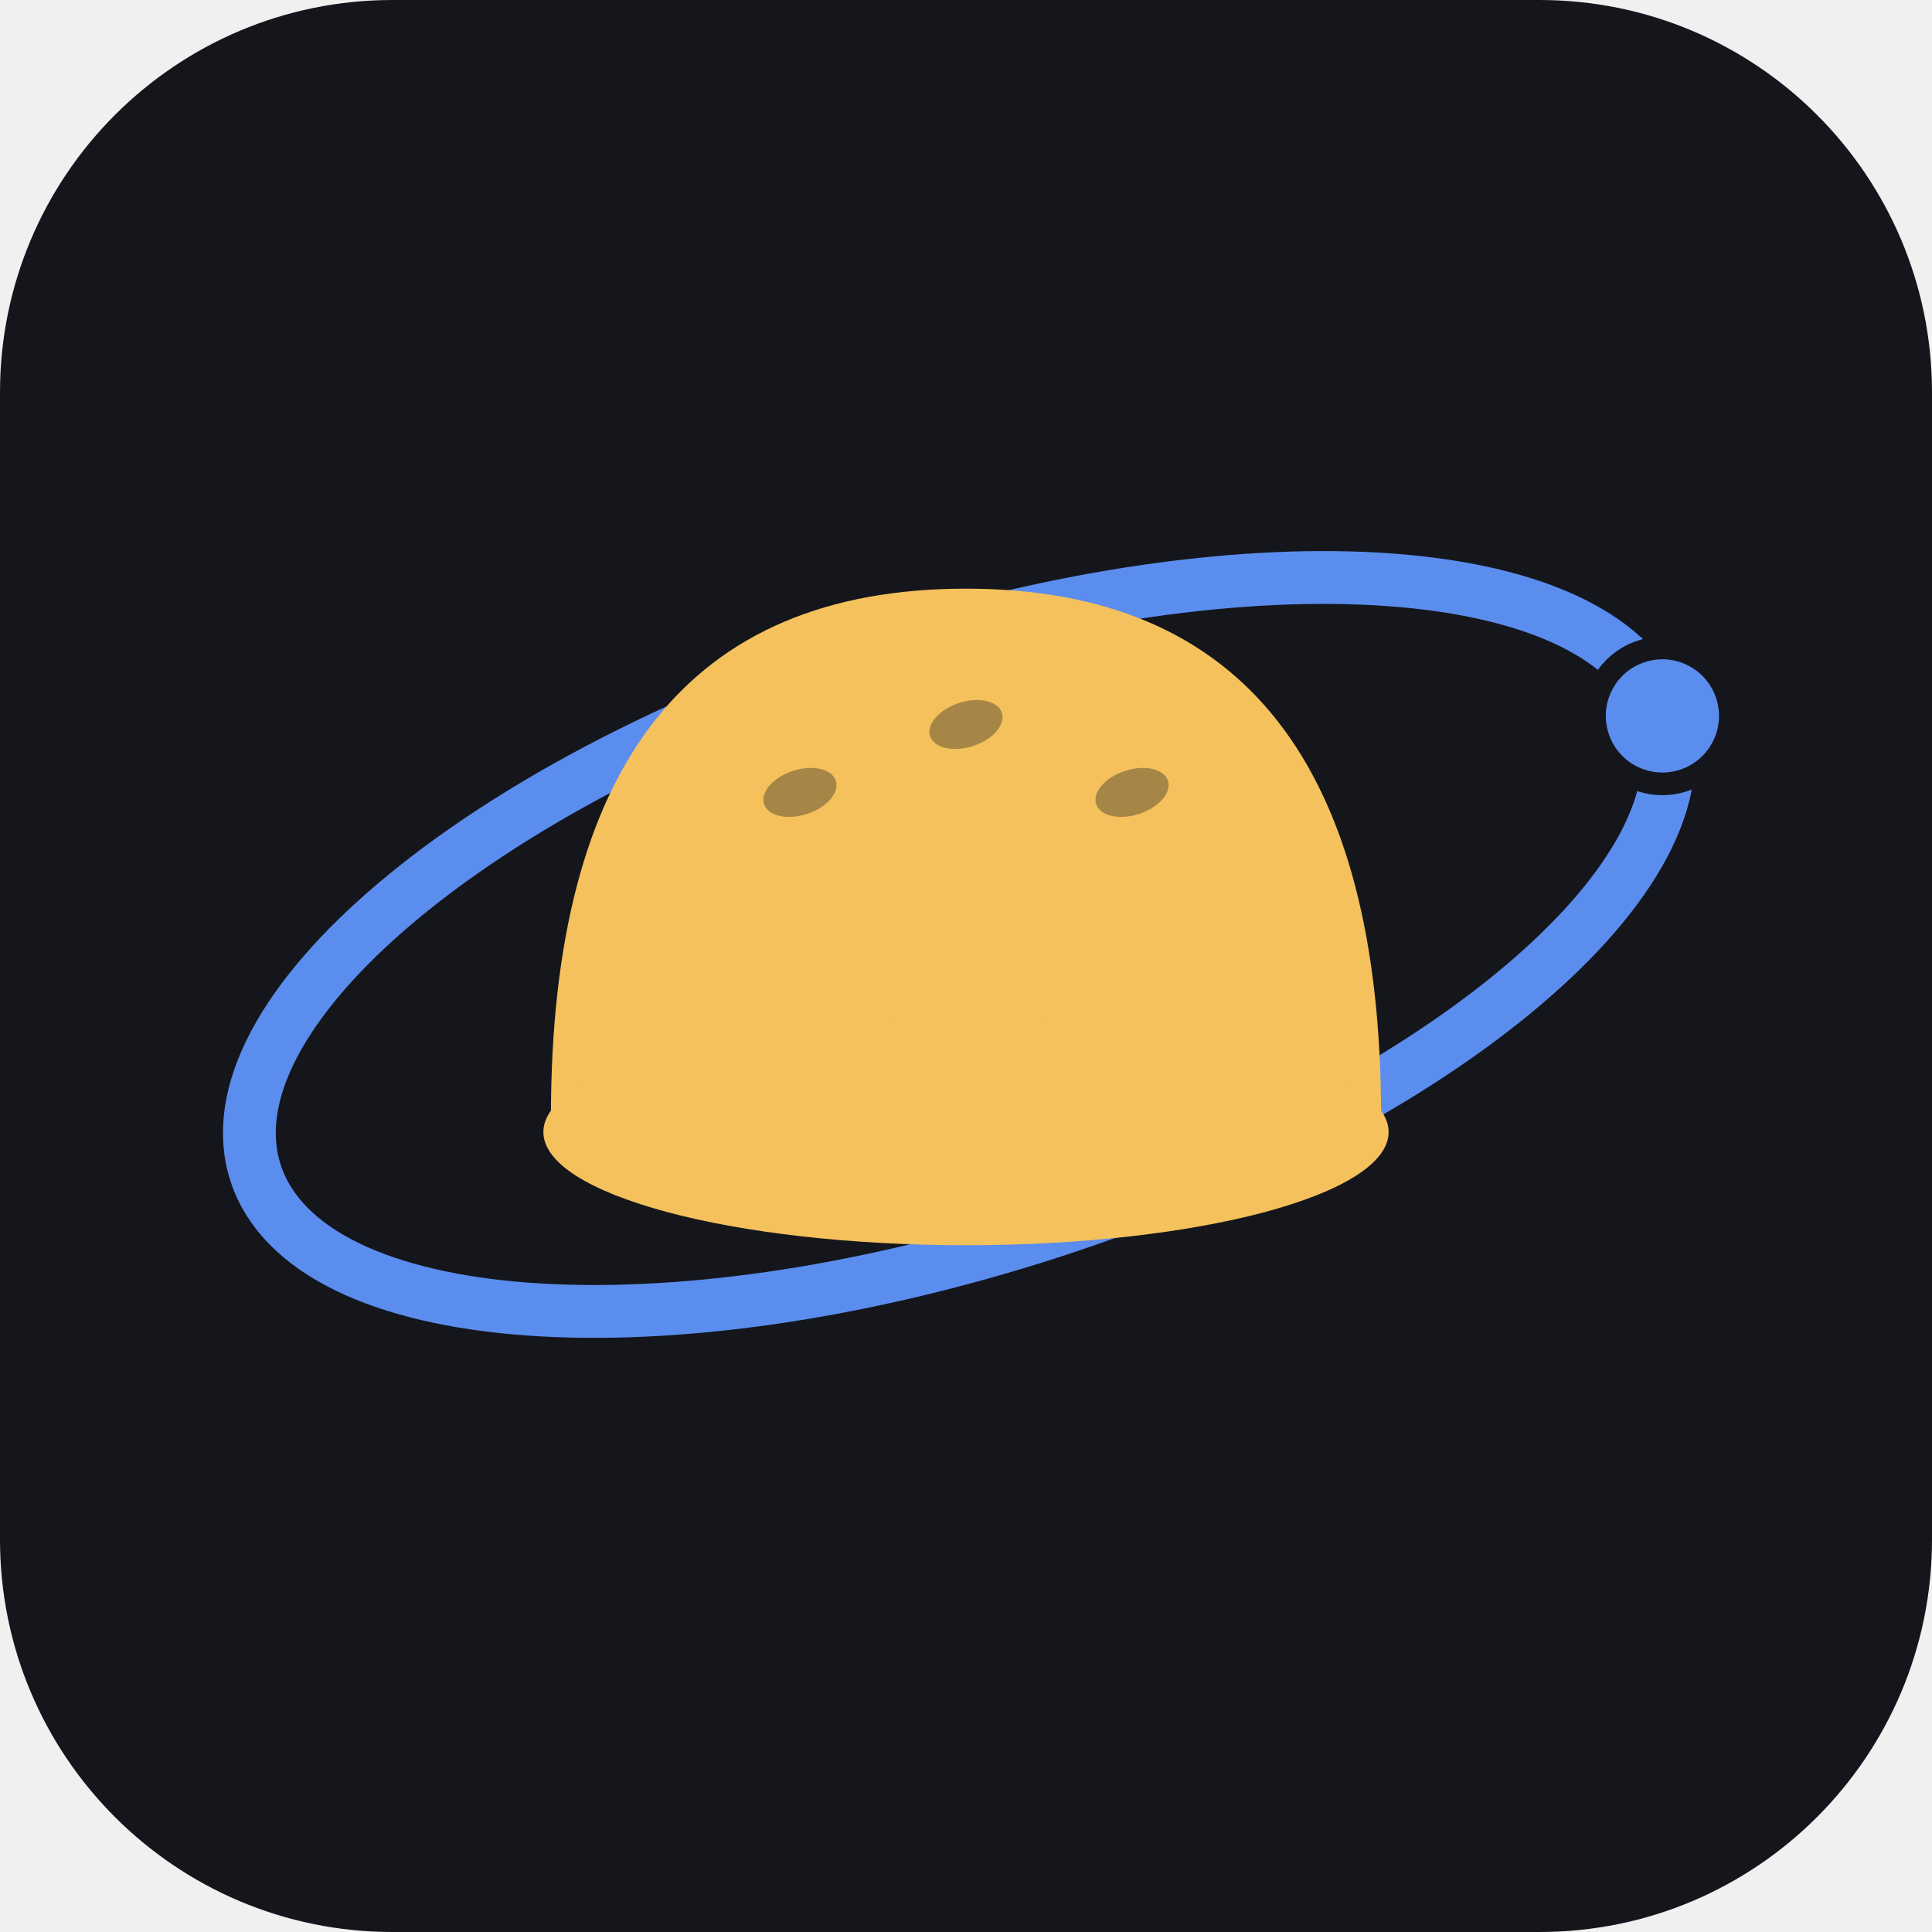
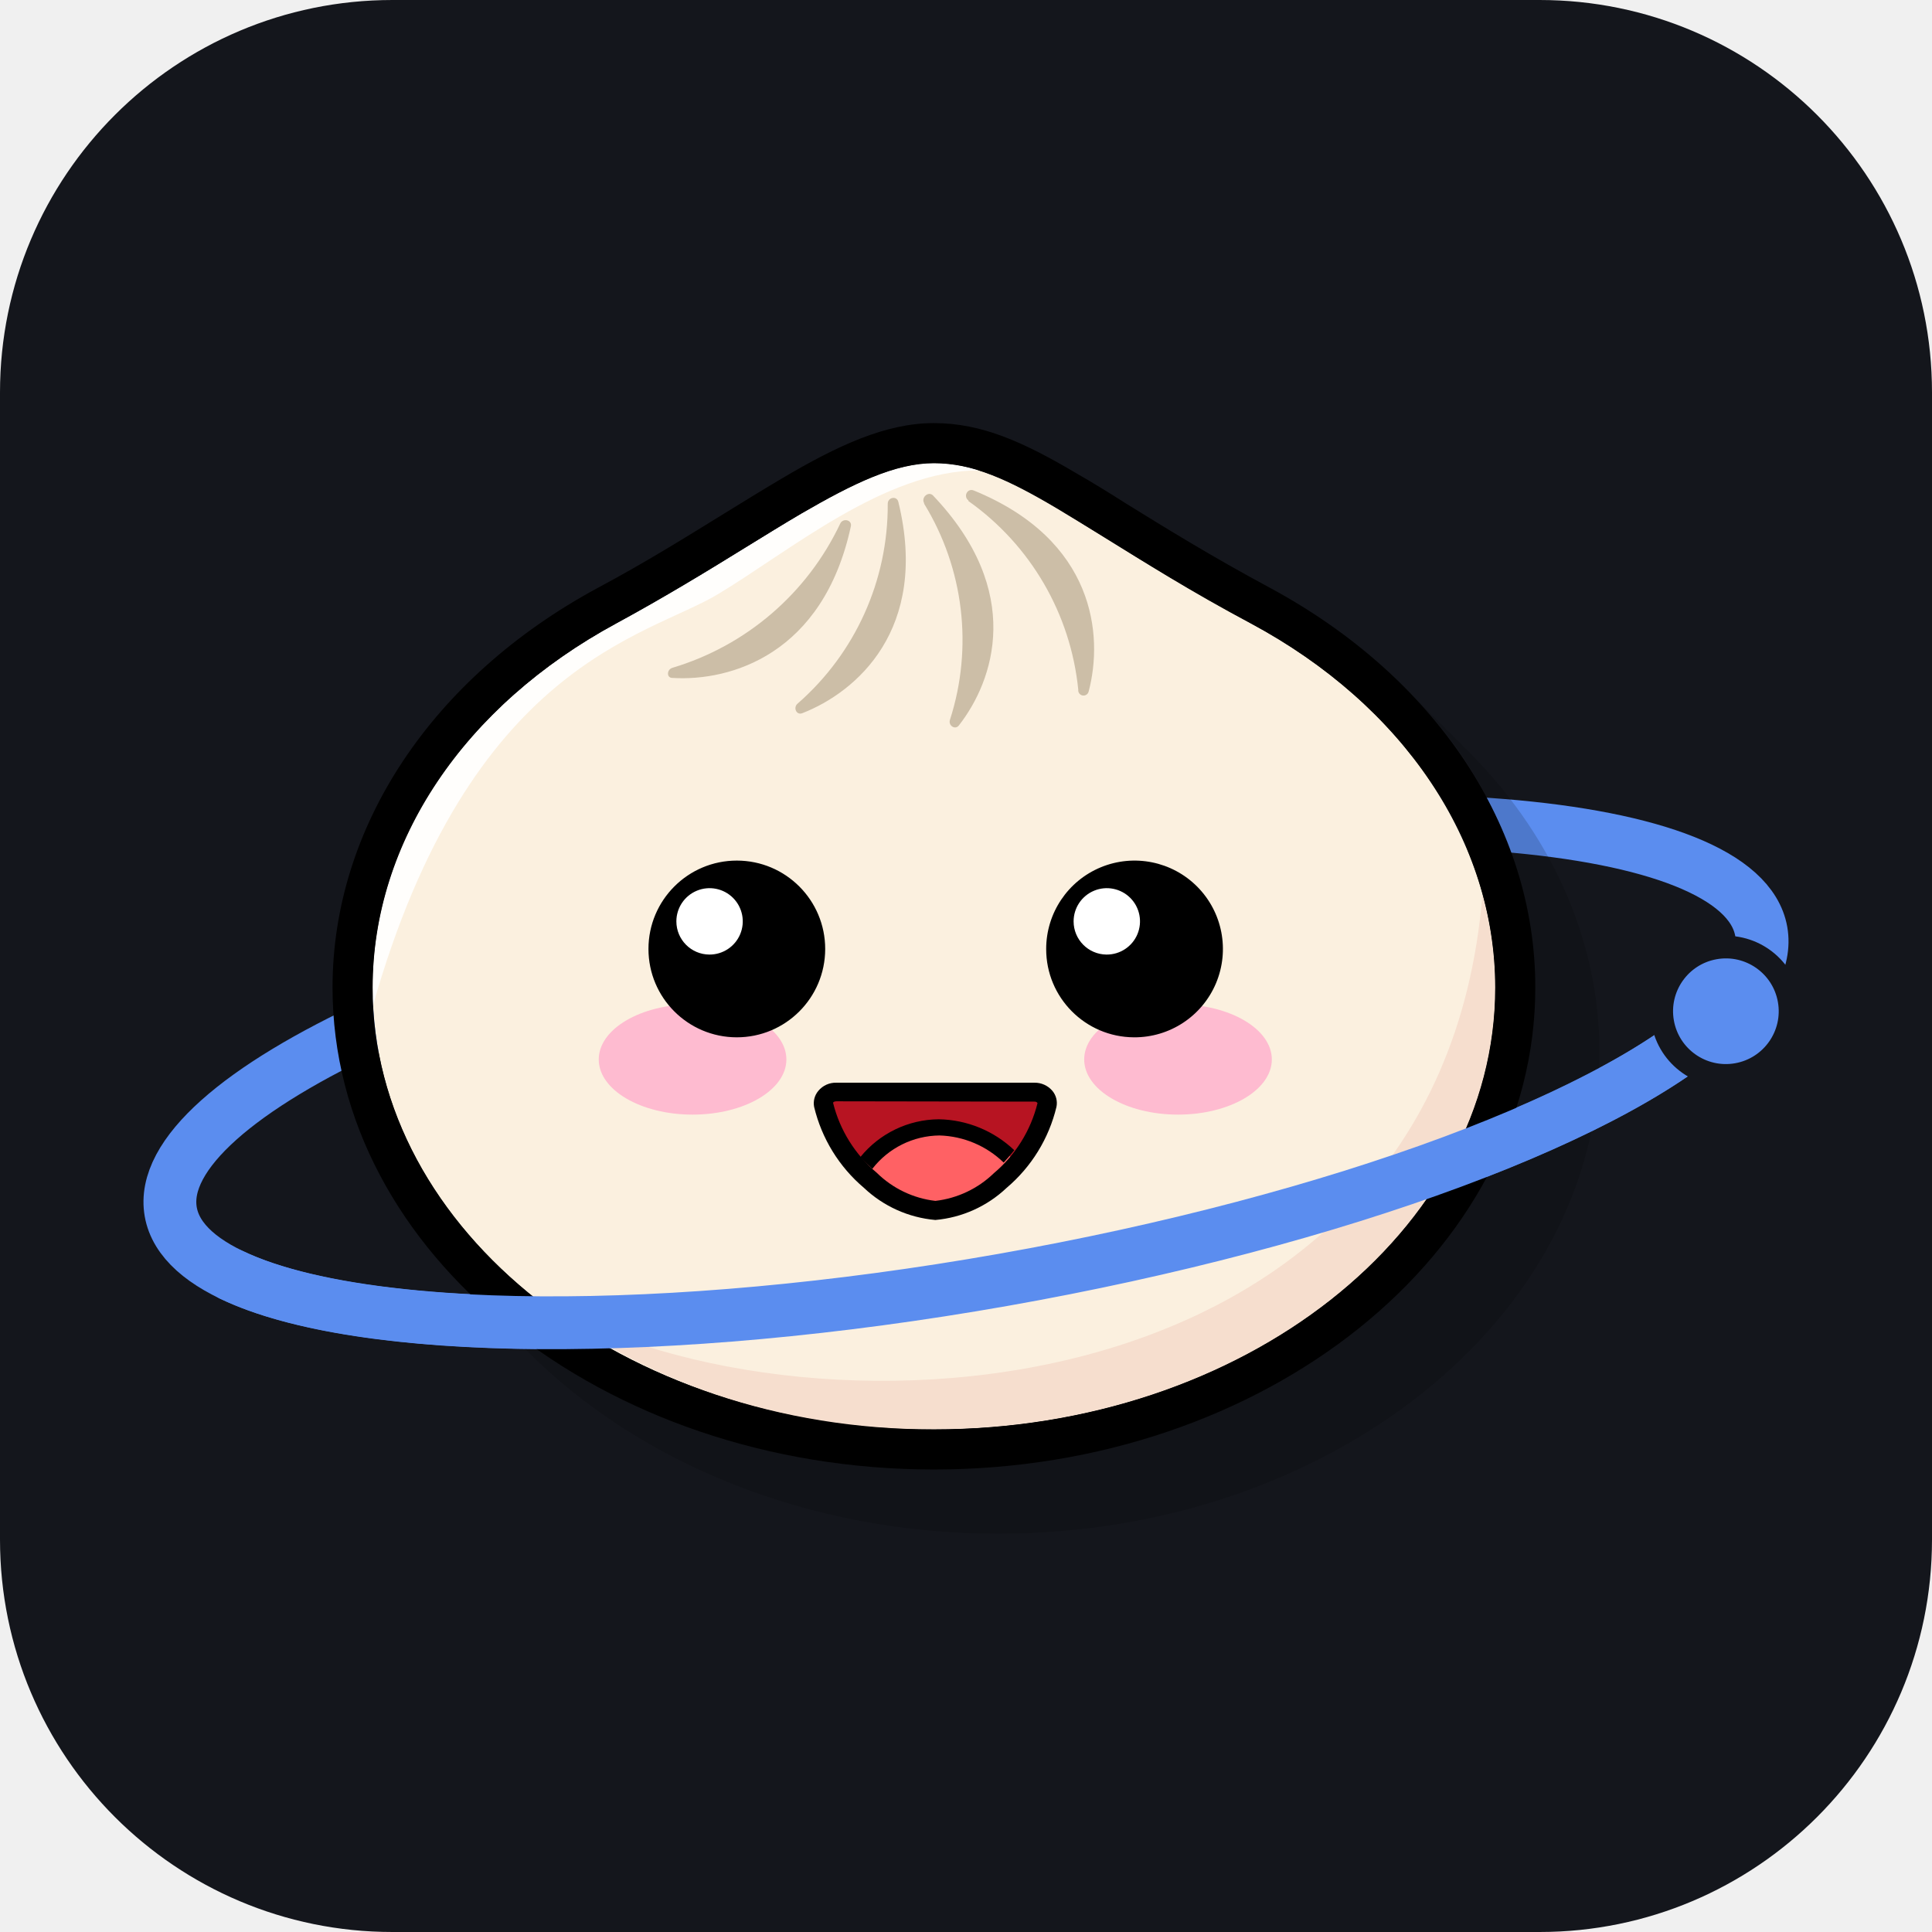
<svg xmlns="http://www.w3.org/2000/svg" viewBox="0 0 512 512" width="512" height="512">
  <rect x="0" y="0" width="512" height="512" rx="104" fill="#14161c" />
-   <g transform="translate(256,256) rotate(-18)">
-     <ellipse cx="0" cy="-6" rx="196" ry="80" fill="none" stroke="#5b8def" stroke-width="14" />
-     <circle cx="196" cy="-6" r="18" fill="#5b8def" stroke="#14161c" stroke-width="6" />
+   <ellipse cx="256" cy="284" rx="214" ry="56" fill="none" stroke="#5b8def" stroke-width="14" transform="rotate(-10 256 284)" />
+   <g transform="translate(86,110) scale(4.25)">
+     <path id="Shadow" opacity="0.15" d="M71.09,20.74c-.16-.17-.33-.34-.5-.5s-.33-.34-.5-.5-.33-.34-.5-.5-.33-.34-.5-.5-.33-.34-.5-.5-.33-.34-.5-.5-.33-.34-.5-.5A26.46,26.46,0,0,1,75.5,35.7c0,16.57-16.82,30.05-37.5,30.05-11.58,0-21.94-4.23-28.83-10.86l.5.5.5.5.5.5.5.5.5.5.5.5.5.5C19.55,65.3,30.14,69.75,42,69.75c20.68,0,37.5-13.48,37.5-30C79.5,32.69,76.46,26,71.09,20.74Z" />
+     <path id="Background" fill="#fbf0df" d="M73,35.7c0,15.21-15.67,27.54-35,27.54S3,50.91,3,35.7C3,26.27,9,17.94,18.22,13S33.18,3,38,3s8.94,4.13,19.78,10C67,17.94,73,26.27,73,35.7Z" />
+     <path id="Bottom_Shadow" fill="#f6dece" d="M73,35.7a21.67,21.67,0,0,0-.8-5.78c-2.73,33.3-43.35,34.9-59.32,24.94A40,40,0,0,0,38,63.24C57.3,63.24,73,50.89,73,35.7Z" />
+     <path id="Light_Shine" fill="#fffefc" d="M24.53,11.17C29,8.49,34.94,3.46,40.78,3.45A9.29,9.29,0,0,0,38,3c-2.42,0-5,1.25-8.25,3.13-1.13.66-2.3,1.39-3.54,2.15-2.33,1.44-5,3.07-8,4.7C8.69,18.13,3,26.62,3,35.7c0,.4,0,.8,0,1.19C9.06,15.48,20.07,13.85,24.53,11.17Z" />
+     <path id="Top" fill="#ccbea7" fill-rule="evenodd" d="M35.12,5.53A16.41,16.41,0,0,1,29.49,18c-.28.25-.06.73.3.59,3.37-1.31,7.92-5.23,6-13.14C35.71,5,35.12,5.12,35.12,5.53Zm2.27,0A16.24,16.24,0,0,1,39,19c-.12.35.31.65.55.36C41.74,16.56,43.65,11,37.93,5,37.64,4.74,37.19,5.14,37.39,5.49Zm2.76-.17A16.42,16.42,0,0,1,47,17.12a.33.33,0,0,0,.65.11c.92-3.49.4-9.44-7.17-12.53C40.08,4.54,39.82,5.08,40.15,5.32ZM21.69,15.76a16.94,16.94,0,0,0,10.47-9c.18-.36.75-.22.66.18-1.73,8-7.52,9.67-11.12,9.45C21.32,16.4,21.33,15.87,21.69,15.76Z" />
+     <path id="Outline" d="M38,65.75C17.32,65.75.5,52.27.5,35.7c0-10,6.18-19.33,16.53-24.92,3-1.6,5.57-3.21,7.86-4.62,1.26-.78,2.45-1.51,3.6-2.19C32,1.89,35,.5,38,.5s5.62,1.2,8.9,3.14c1,.57,2,1.19,3.07,1.87,2.49,1.54,5.3,3.28,9,5.27C69.32,16.37,75.5,25.69,75.5,35.7,75.5,52.27,58.68,65.75,38,65.75ZM38,3c-2.42,0-5,1.25-8.25,3.13-1.13.66-2.3,1.39-3.54,2.15-2.33,1.44-5,3.07-8,4.7C8.69,18.13,3,26.62,3,35.7,3,50.89,18.7,63.25,38,63.25S73,50.89,73,35.7C73,26.62,67.31,18.13,57.78,13,54,11,51.05,9.12,48.66,7.64c-1.09-.67-2.09-1.29-3-1.84C42.63,4,40.42,3,38,3Z" />
+     <path id="Mouth_bg" fill="#b71422" d="M45.05,43a8.93,8.93,0,0,1-2.92,4.71,6.81,6.81,0,0,1-4,1.88A6.84,6.84,0,0,1,34,47.71,8.93,8.93,0,0,1,31.12,43a.72.72,0,0,1,.8-.81H44.26A.72.72,0,0,1,45.05,43Z" />
+     <path id="Tongue_bg" fill="#ff6164" d="M34,47.79a6.91,6.91,0,0,0,4.12,1.9,6.91,6.91,0,0,0,4.11-1.9,10.63,10.63,0,0,0,1-1.07,6.83,6.83,0,0,0-4.9-2.31,6.15,6.15,0,0,0-5,2.78C33.56,47.4,33.76,47.6,34,47.79Z" />
+     <path id="Tongue_outline" d="M34.16,47a5.36,5.36,0,0,1,4.19-2.08,6,6,0,0,1,4,1.69c.23-.25.45-.51.66-.77a7,7,0,0,0-4.71-1.93,6.36,6.36,0,0,0-4.89,2.36A9.53,9.53,0,0,0,34.16,47Z" />
+     <path id="Mouth_outline" d="M38.09,50.19a7.42,7.42,0,0,1-4.45-2,9.52,9.52,0,0,1-3.11-5.05,1.2,1.2,0,0,1,.26-1,1.41,1.41,0,0,1,1.13-.51H44.26a1.44,1.44,0,0,1,1.13.51,1.19,1.19,0,0,1,.25,1h0a9.52,9.52,0,0,1-3.11,5.05A7.42,7.42,0,0,1,38.09,50.19Zm-6.17-7.4c-.16,0-.2.07-.21.09a8.29,8.29,0,0,0,2.73,4.37A6.23,6.23,0,0,0,38.09,49a6.28,6.28,0,0,0,3.65-1.73,8.3,8.3,0,0,0,2.72-4.37.21.21,0,0,0-.2-.09Z" />
+     <ellipse id="Right_Blush" cx="53.22" cy="40.18" rx="5.85" ry="3.44" fill="#febbd0" />
+     <ellipse id="Left_Blush" cx="22.95" cy="40.18" rx="5.85" ry="3.44" fill="#febbd0" />
+     <path id="Eyes" fill-rule="evenodd" d="M25.7,38.8a5.51,5.51,0,1,0-5.5-5.51A5.51,5.51,0,0,0,25.7,38.8Zm24.77,0A5.51,5.51,0,1,0,45,33.29,5.5,5.5,0,0,0,50.47,38.8Z" />
+     <path id="Iris" fill="#fff" fill-rule="evenodd" d="M24,33.64a2.07,2.07,0,1,0-2.06-2.07A2.07,2.07,0,0,0,24,33.64Zm24.77,0a2.07,2.07,0,1,0-2.06-2.07A2.07,2.07,0,0,0,48.75,33.64Z" />
  </g>
-   <path d="M 146 296 Q 146 156 256 156 Q 366 156 366 296 Z" fill="#f4c15c" />
-   <ellipse cx="256" cy="300" rx="112" ry="30" fill="#f4c15c" />
-   <ellipse cx="212" cy="210" rx="10" ry="6" fill="#14161c" opacity="0.35" transform="rotate(-18 212 210)" />
-   <ellipse cx="256" cy="192" rx="10" ry="6" fill="#14161c" opacity="0.35" transform="rotate(-18 256 192)" />
-   <ellipse cx="300" cy="210" rx="10" ry="6" fill="#14161c" opacity="0.35" transform="rotate(-18 300 210)" />
+   <g transform="rotate(-10 256 284)">
+     <path d="M 457.1 303.2 A 214 56 0 0 1 54.9 303.2" fill="none" stroke="#5b8def" stroke-width="14" stroke-linecap="round" />
+     <circle cx="457.1" cy="303.2" r="17" fill="#5b8def" stroke="#14161c" stroke-width="6" />
+   </g>
</svg>
